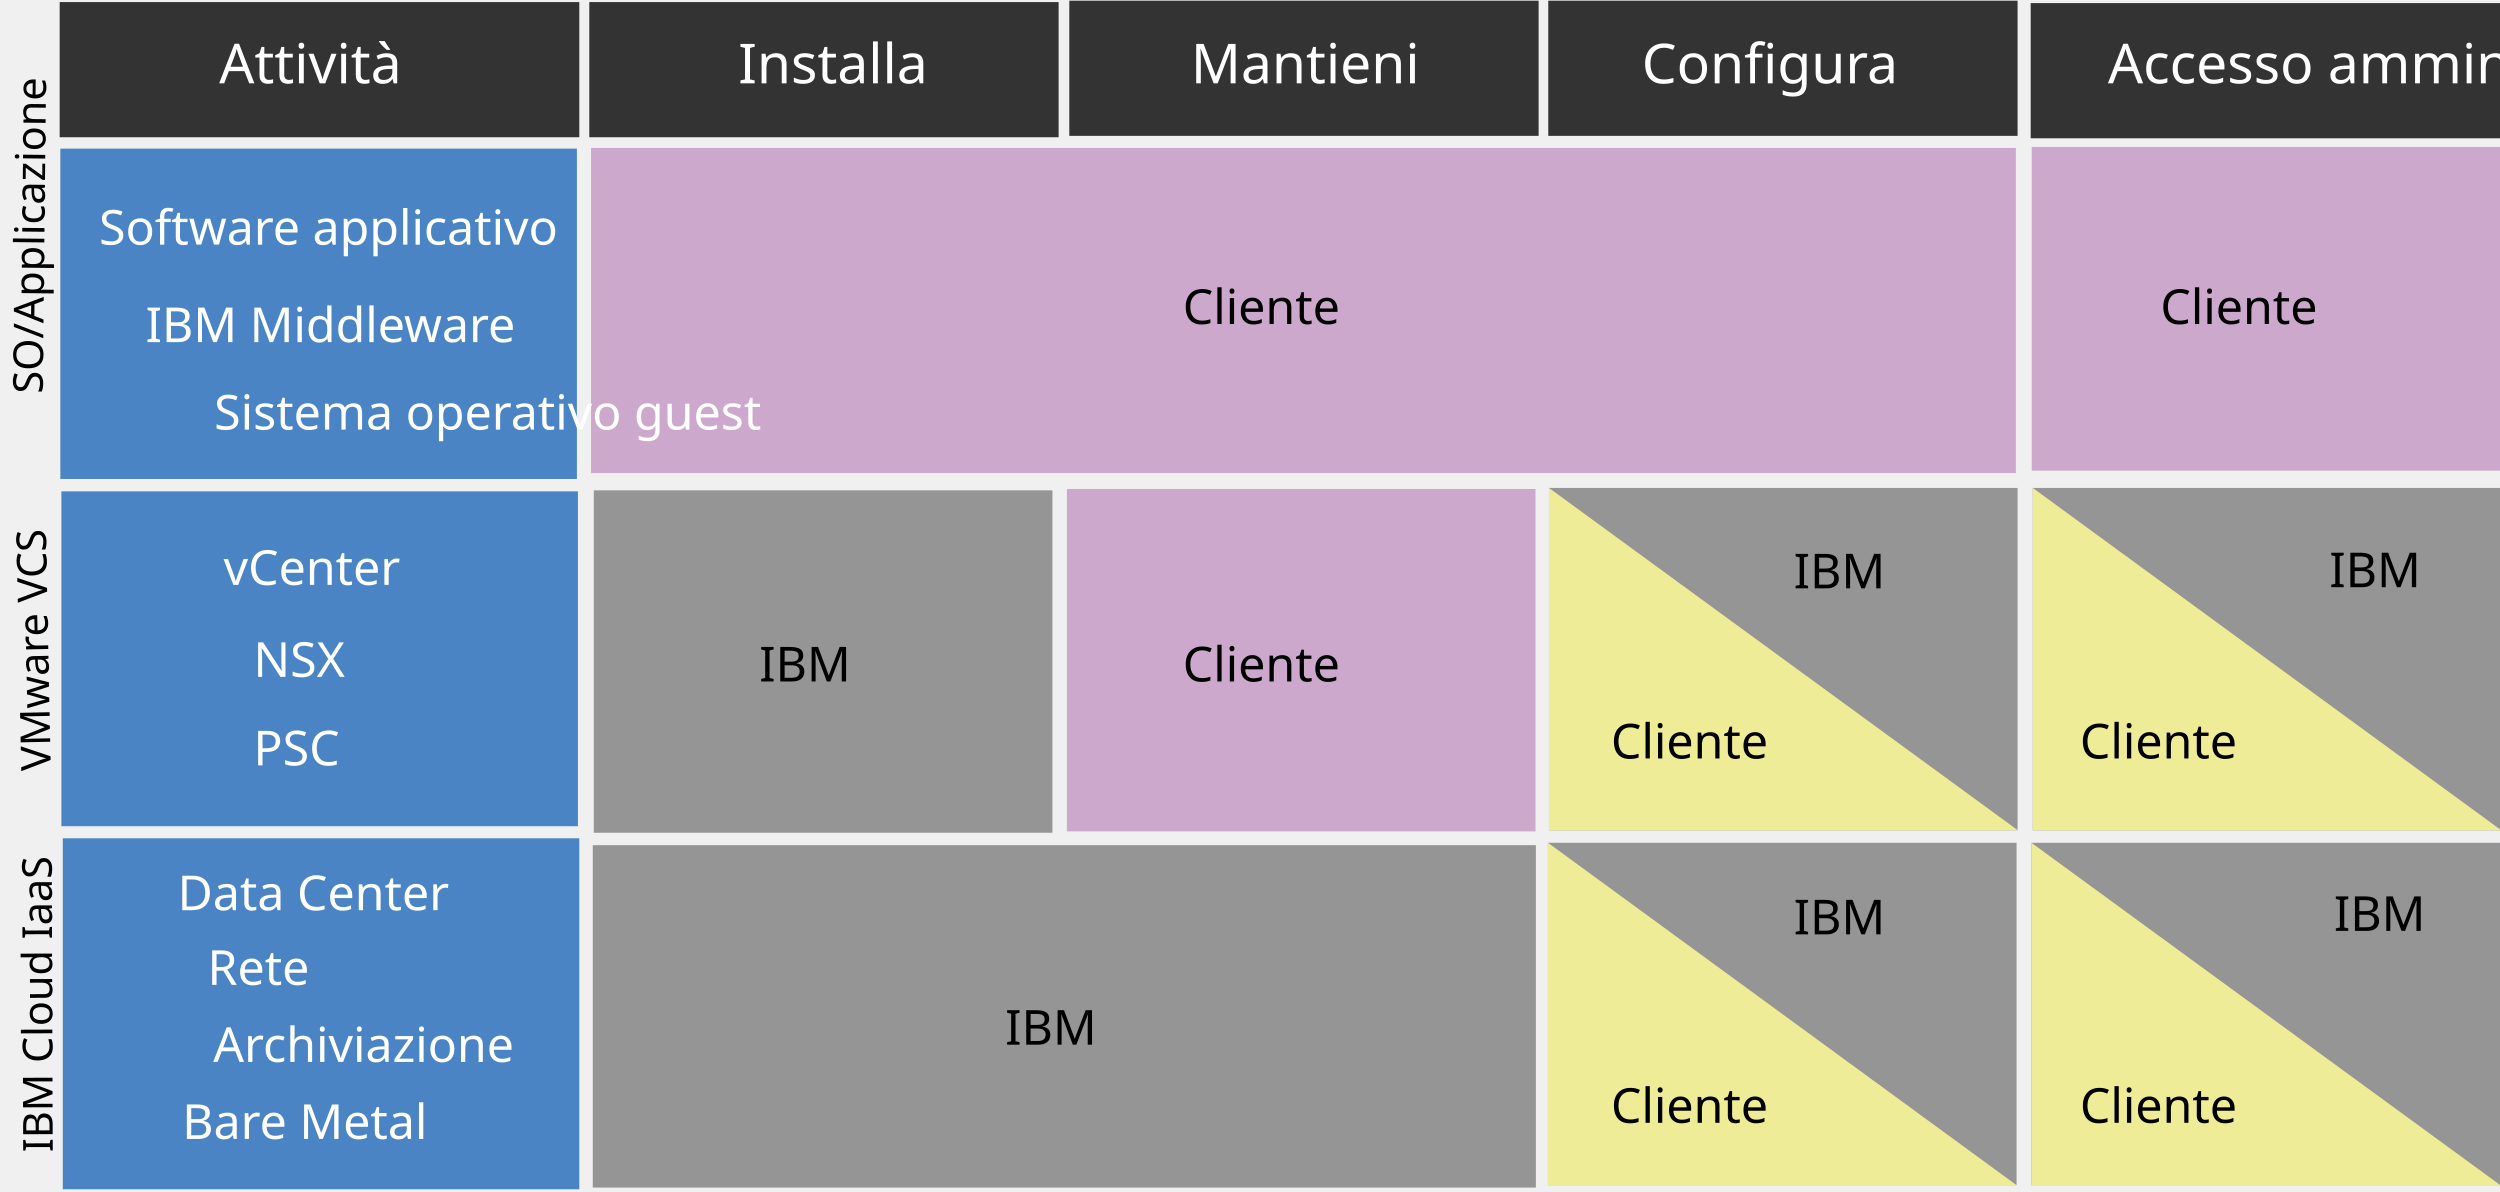
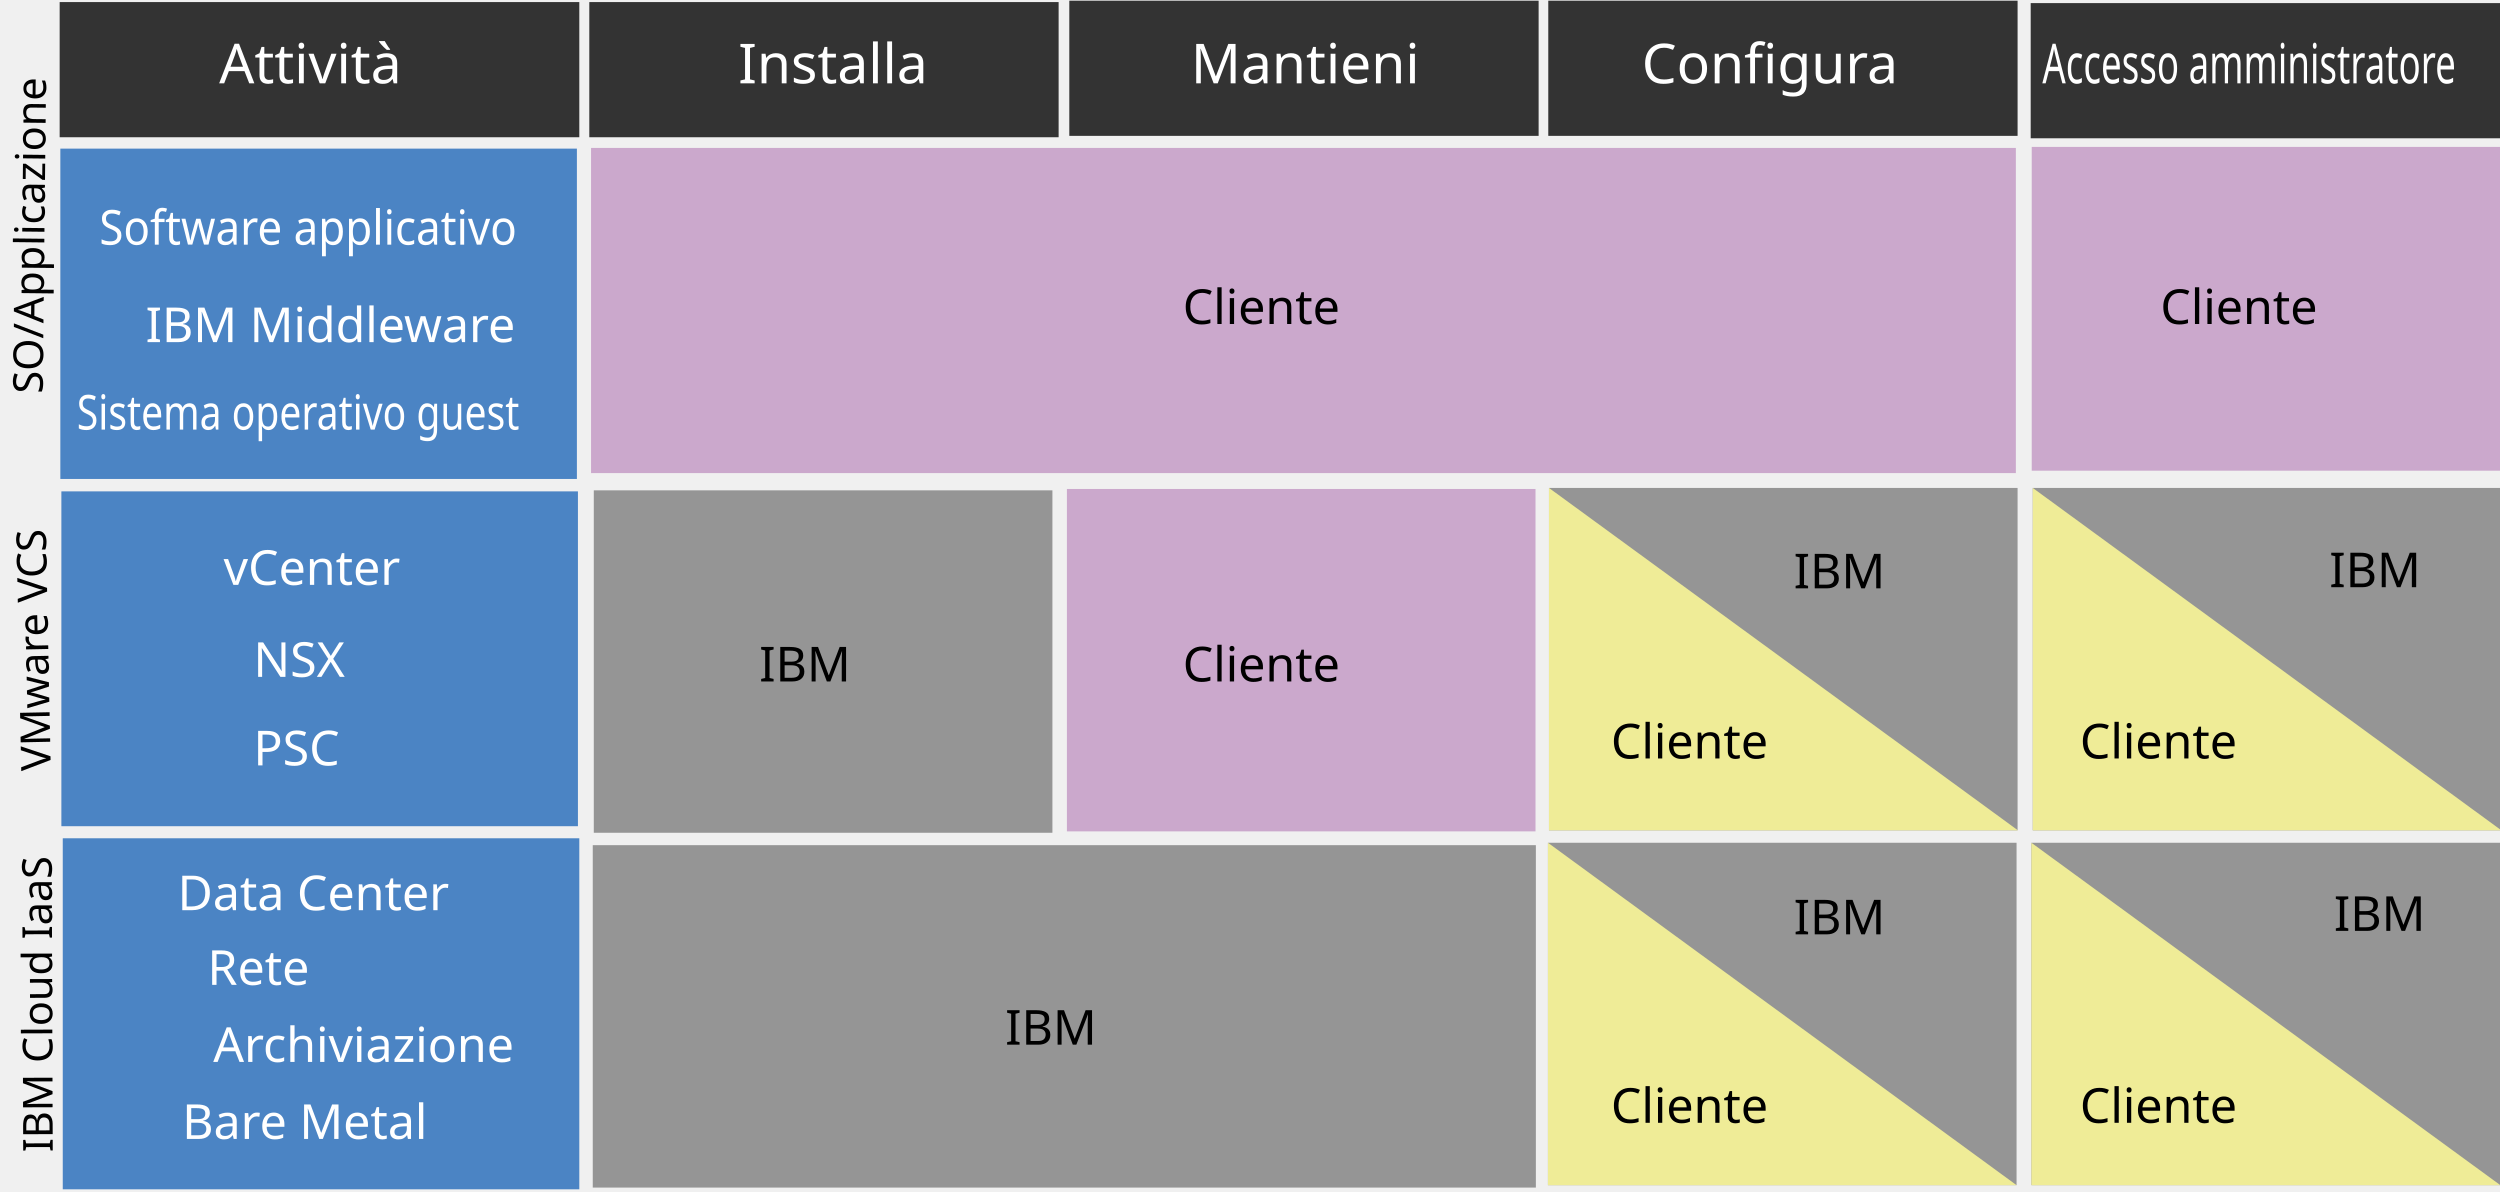
- <svg xmlns="http://www.w3.org/2000/svg" enable-background="new 0 0 725 345.4" version="1.1" viewBox="0 0 725 345.4" xml:space="preserve">
-   <style type="text/css">
+ <svg xmlns="http://www.w3.org/2000/svg" enable-background="new 0 0 725 345.4" version="1.1" viewBox="0 0 725 345.4" xml:space="preserve" id="svg127">
+   <defs id="defs131" />
+   <style type="text/css" id="style4">
	.st0{fill:#4B84C4;}
	.st1{fill:#959595;}
	.st2{fill:#CBA8CC;}
	.st3{fill:#333333;}
	.st4{font-family:'IBMPlexSans';}
	.st5{font-size:14px;}
	.st6{fill:#FFFFFF;}
	.st7{font-size:12px;}
	.st8{font-family:'IBMPlexSans-Bold';}
	.st9{font-size:16px;}
	.st10{fill:#EFEC97;}
</style>
-   <rect class="st0" x="17.5" y="43.1" width="149.8" height="95.8" />
-   <rect class="st0" x="17.8" y="142.5" width="149.8" height="97.1" />
-   <rect class="st0" x="18.2" y="243.1" width="149.8" height="101.8" />
-   <rect class="st1" x="172.2" y="142.2" width="133" height="99.3" />
-   <rect class="st2" x="309.4" y="141.8" width="135.9" height="99.3" />
-   <rect class="st1" x="449.2" y="141.5" width="135.9" height="99.3" />
-   <rect class="st1" x="171.9" y="245.1" width="273.5" height="99.3" />
-   <rect class="st2" x="171.4" y="42.9" width="413.2" height="94.3" />
-   <rect class="st2" x="589.2" y="42.6" width="135.9" height="93.9" />
-   <rect class="st3" x="17.3" y=".6" width="150.7" height="39.2" />
-   <rect class="st3" x="170.9" y=".6" width="136.1" height="39.2" />
-   <rect class="st3" x="310.1" y=".2" width="136.1" height="39.2" />
-   <rect class="st3" x="449" y=".2" width="136.1" height="39.2" />
-   <rect class="st3" x="588.9" y=".9" width="136.1" height="39.2" />
-   <text class="st4 st5" transform="translate(343 197.62)">Cliente</text>
-   <text class="st4 st5" transform="translate(220.17 197.62)">IBM</text>
-   <text class="st4 st5" transform="translate(291.5 302.96)">IBM</text>
-   <text class="st4 st5" transform="translate(626.5 93.957)">Cliente</text>
-   <text class="st4 st5" transform="translate(343 93.957)">Cliente</text>
+   <rect class="st0" x="17.5" y="43.1" width="149.8" height="95.8" id="rect6" />
+   <rect class="st0" x="17.8" y="142.5" width="149.8" height="97.1" id="rect8" />
+   <rect class="st0" x="18.2" y="243.1" width="149.8" height="101.8" id="rect10" />
+   <rect class="st1" x="172.2" y="142.2" width="133" height="99.3" id="rect12" />
+   <rect class="st2" x="309.4" y="141.8" width="135.9" height="99.3" id="rect14" />
+   <rect class="st1" x="449.2" y="141.5" width="135.9" height="99.3" id="rect16" />
+   <rect class="st1" x="171.9" y="245.1" width="273.5" height="99.3" id="rect18" />
+   <rect class="st2" x="171.4" y="42.9" width="413.2" height="94.3" id="rect20" />
+   <rect class="st2" x="589.2" y="42.6" width="135.9" height="93.9" id="rect22" />
+   <rect class="st3" x="17.3" y=".6" width="150.7" height="39.2" id="rect24" />
+   <rect class="st3" x="170.9" y=".6" width="136.1" height="39.2" id="rect26" />
+   <rect class="st3" x="310.1" y=".2" width="136.1" height="39.2" id="rect28" />
+   <rect class="st3" x="449" y=".2" width="136.1" height="39.2" id="rect30" />
+   <rect class="st3" x="588.9" y=".9" width="136.1" height="39.2" id="rect32" />
+   <text class="st4 st5" transform="translate(343 197.62)" id="text34">Cliente</text>
+   <text class="st4 st5" transform="translate(220.17 197.62)" id="text36">IBM</text>
+   <text class="st4 st5" transform="translate(291.5 302.96)" id="text38">IBM</text>
+   <text class="st4 st5" transform="translate(626.5 93.957)" id="text40">Cliente</text>
+   <text class="st4 st5" transform="translate(343 93.957)" id="text42">Cliente</text>
  <g id="Bare_Metal">
-     <text class="st6 st4 st5" transform="translate(52.834 330.29)">Bare Metal</text>
+     <text class="st6 st4 st5" transform="translate(52.834 330.29)" id="text44">Bare Metal</text>
  </g>
  <g id="Storage">
-     <text class="st6 st4 st5" transform="translate(61.834 307.96)">Archiviazione</text>
+     <text class="st6 st4 st5" transform="translate(61.834 307.96)" id="text47">Archiviazione</text>
  </g>
  <g id="Network">
-     <text class="st6 st4 st5" transform="translate(60.166 285.62)">Rete</text>
+     <text class="st6 st4 st5" transform="translate(60.166 285.62)" id="text50">Rete</text>
  </g>
  <g id="data_center">
-     <text class="st6 st4 st5" transform="translate(51.5 263.96)">Data Center</text>
+     <text class="st6 st4 st5" transform="translate(51.5 263.96)" id="text53">Data Center</text>
  </g>
  <g id="PSC">
-     <text class="st6 st4 st5" transform="translate(73.5 221.96)">PSC</text>
+     <text class="st6 st4 st5" transform="translate(73.5 221.96)" id="text56">PSC</text>
  </g>
  <g id="NSX">
-     <text class="st6 st4 st5" transform="translate(73.5 196.29)">NSX</text>
+     <text class="st6 st4 st5" transform="translate(73.5 196.29)" id="text59">NSX</text>
  </g>
  <g id="vCenter">
-     <text class="st6 st4 st5" transform="translate(64.834 169.62)">vCenter</text>
+     <text class="st6 st4 st5" transform="translate(64.834 169.62)" id="text62">vCenter</text>
  </g>
-   <g id="Guest_OS">
-     <text class="st6 st4 st5" transform="translate(62.101 124.58)">Sistema operativo guest</text>
+   <g id="Guest_OS" transform="matrix(0.8087937,0,0,1,-27.94944,0)">
+     <text class="st6 st4 st5" transform="translate(62.101,124.58)" id="text65" style="font-size:14px;font-family:IBMPlexSans;fill:#ffffff">Sistema operativo guest</text>
  </g>
  <g id="IBM_middleware">
-     <text class="st6 st4 st5" transform="translate(42.219 99.212)">IBM Middleware</text>
+     <text class="st6 st4 st5" transform="translate(42.219 99.212)" id="text68">IBM Middleware</text>
  </g>
-   <g id="Application_software">
-     <text class="st6 st4 st5" transform="translate(28.722 70.951)">Software applicativo</text>
+   <g id="Application_software" transform="matrix(0.9099589,0,0,1,2.669255,0)">
+     <text class="st6 st4 st5" transform="translate(28.722,70.951)" id="text71" style="font-size:14px;font-family:IBMPlexSans;fill:#ffffff">Software applicativo</text>
  </g>
-   <text class="st4 st7" transform="matrix(-.00344 -1 1 -.00344 15.294 334.12)">IBM Cloud IaaS</text>
+   <text class="st4 st7" transform="matrix(-.00344 -1 1 -.00344 15.294 334.12)" id="text74">IBM Cloud IaaS</text>
  <g id="vmware_vcs">
-     <text class="st4 st7" transform="matrix(-.02045 -.9998 .9998 -.02045 14.726 223.46)">VMware VCS</text>
+     <text class="st4 st7" transform="matrix(-.02045 -.9998 .9998 -.02045 14.726 223.46)" id="text76">VMware VCS</text>
  </g>
  <g id="OS_x2F_APP">
-     <text class="st4 st7" transform="matrix(.01087 -.9999 .9999 .01087 12.374 114.17)">SO/Applicazione</text>
+     <text class="st4 st7" transform="matrix(.01087 -.9999 .9999 .01087 12.374 114.17)" id="text79">SO/Applicazione</text>
  </g>
-   <g id="Admin_access">
-     <text class="st6 st8 st9" transform="translate(611.3 24.16)">Accesso amministratore</text>
+   <g id="Admin_access" transform="matrix(0.6651999,0,0,1,185.6396,0)">
+     <text class="st6 st8 st9" transform="translate(611.3,24.16)" id="text82" style="font-size:16px;font-family:IBMPlexSans-Bold;fill:#ffffff">Accesso amministratore</text>
  </g>
  <g id="Configure">
-     <text class="st6 st8 st9" transform="translate(476.12 24.16)">Configura</text>
+     <text class="st6 st8 st9" transform="translate(476.12 24.16)" id="text85">Configura</text>
  </g>
  <g id="Maintain">
-     <text class="st6 st8 st9" transform="translate(345.36 24.16)">Mantieni</text>
+     <text class="st6 st8 st9" transform="translate(345.36 24.16)" id="text88">Mantieni</text>
  </g>
  <g id="Install">
-     <text class="st6 st8 st9" transform="translate(214.08 24.16)">Installa</text>
+     <text class="st6 st8 st9" transform="translate(214.08 24.16)" id="text91">Installa</text>
  </g>
  <g id="Activity">
-     <text class="st6 st8 st9" transform="translate(63.559 24.16)">Attività</text>
+     <text class="st6 st8 st9" transform="translate(63.559 24.16)" id="text94">Attività</text>
  </g>
-   <polygon class="st10" points="449.2 141.5 585.2 240.8 449.2 240.8" />
-   <rect class="st1" x="448.9" y="244.4" width="135.9" height="99.3" />
-   <polygon class="st10" points="448.9 244.4 584.8 343.7 448.9 343.7" />
-   <rect class="st1" x="589.1" y="244.4" width="135.9" height="99.3" />
-   <polygon class="st10" points="589.1 244.4 725.1 343.7 589.1 343.7" />
-   <rect class="st1" x="589.5" y="141.5" width="135.9" height="99.3" />
-   <polygon class="st10" points="589.5 141.5 725.4 240.8 589.5 240.8" />
-   <text class="st4 st5" transform="translate(467.17 219.96)">Cliente</text>
-   <text class="st4 st5" transform="translate(467.17 325.62)">Cliente</text>
-   <text class="st4 st5" transform="translate(603.17 219.96)">Cliente</text>
-   <text class="st4 st5" transform="translate(603.17 325.62)">Cliente</text>
-   <text class="st4 st5" transform="translate(520.17 170.62)">IBM</text>
-   <text class="st4 st5" transform="translate(520.17 270.96)">IBM</text>
-   <text class="st4 st5" transform="translate(675.5 170.29)">IBM</text>
-   <text class="st4 st5" transform="translate(676.83 269.96)">IBM</text>
+   <polygon class="st10" points="449.2 141.5 585.2 240.8 449.2 240.8" id="polygon97" />
+   <rect class="st1" x="448.9" y="244.4" width="135.9" height="99.3" id="rect99" />
+   <polygon class="st10" points="448.9 244.4 584.8 343.7 448.9 343.7" id="polygon101" />
+   <rect class="st1" x="589.1" y="244.4" width="135.9" height="99.3" id="rect103" />
+   <polygon class="st10" points="589.1 244.4 725.1 343.7 589.1 343.7" id="polygon105" />
+   <rect class="st1" x="589.5" y="141.5" width="135.9" height="99.3" id="rect107" />
+   <polygon class="st10" points="589.5 141.5 725.4 240.8 589.5 240.8" id="polygon109" />
+   <text class="st4 st5" transform="translate(467.17 219.96)" id="text111">Cliente</text>
+   <text class="st4 st5" transform="translate(467.17 325.62)" id="text113">Cliente</text>
+   <text class="st4 st5" transform="translate(603.17 219.96)" id="text115">Cliente</text>
+   <text class="st4 st5" transform="translate(603.17 325.62)" id="text117">Cliente</text>
+   <text class="st4 st5" transform="translate(520.17 170.62)" id="text119">IBM</text>
+   <text class="st4 st5" transform="translate(520.17 270.96)" id="text121">IBM</text>
+   <text class="st4 st5" transform="translate(675.5 170.29)" id="text123">IBM</text>
+   <text class="st4 st5" transform="translate(676.83 269.96)" id="text125">IBM</text>
</svg>
